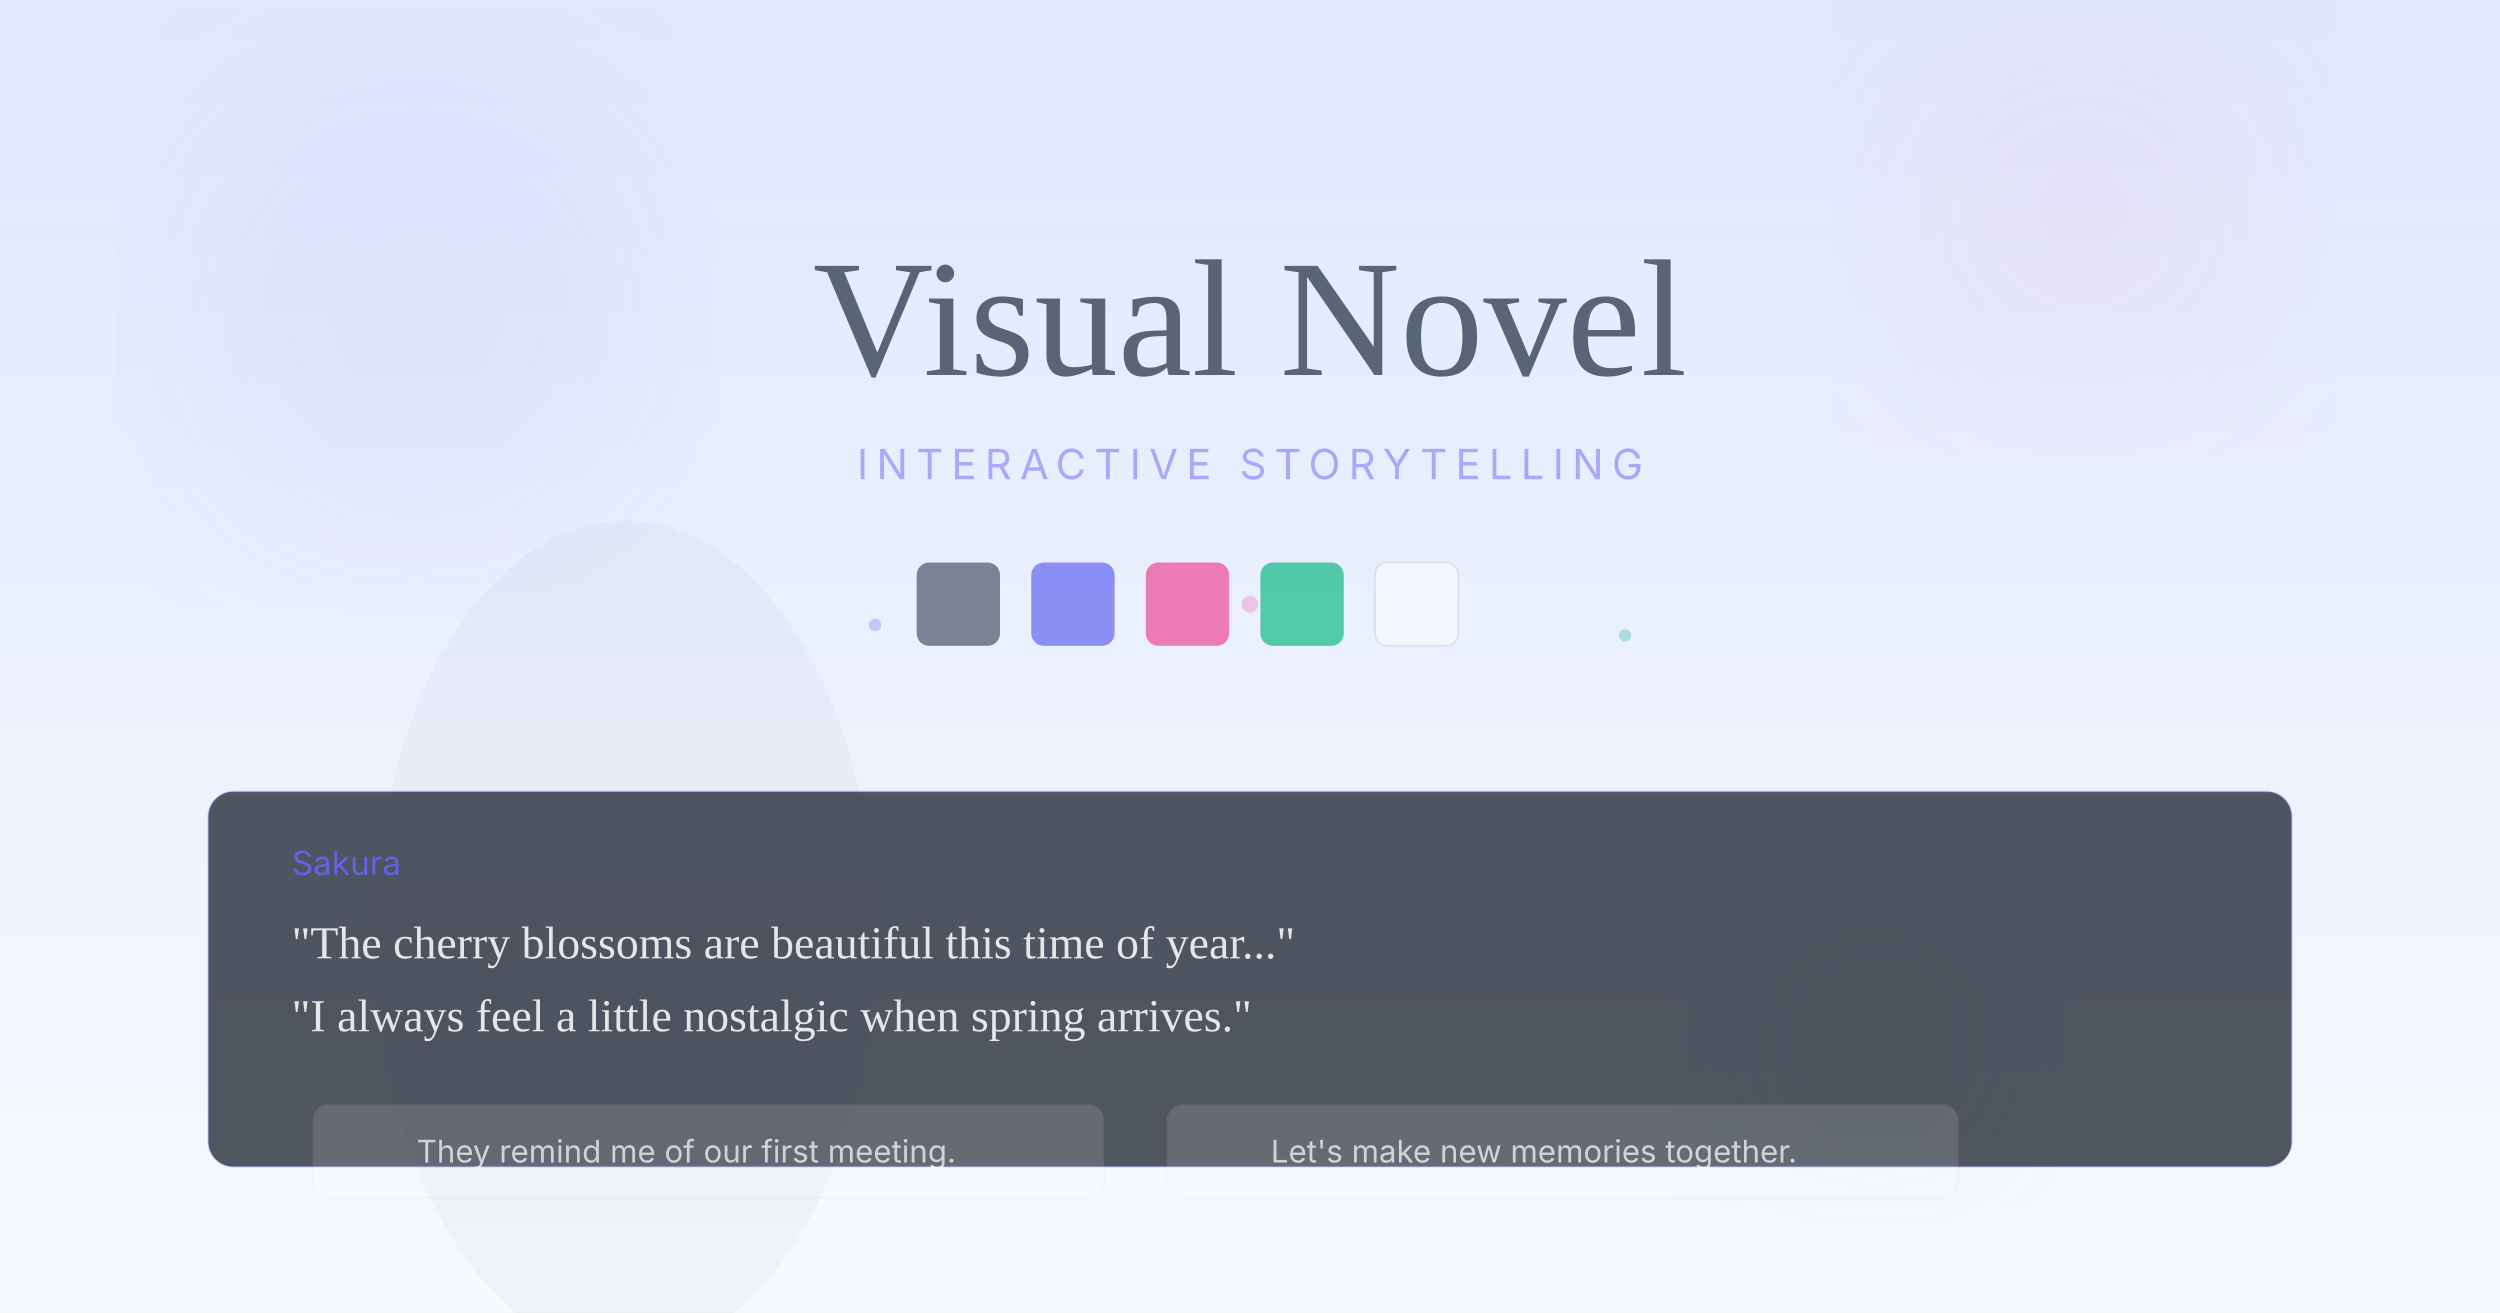
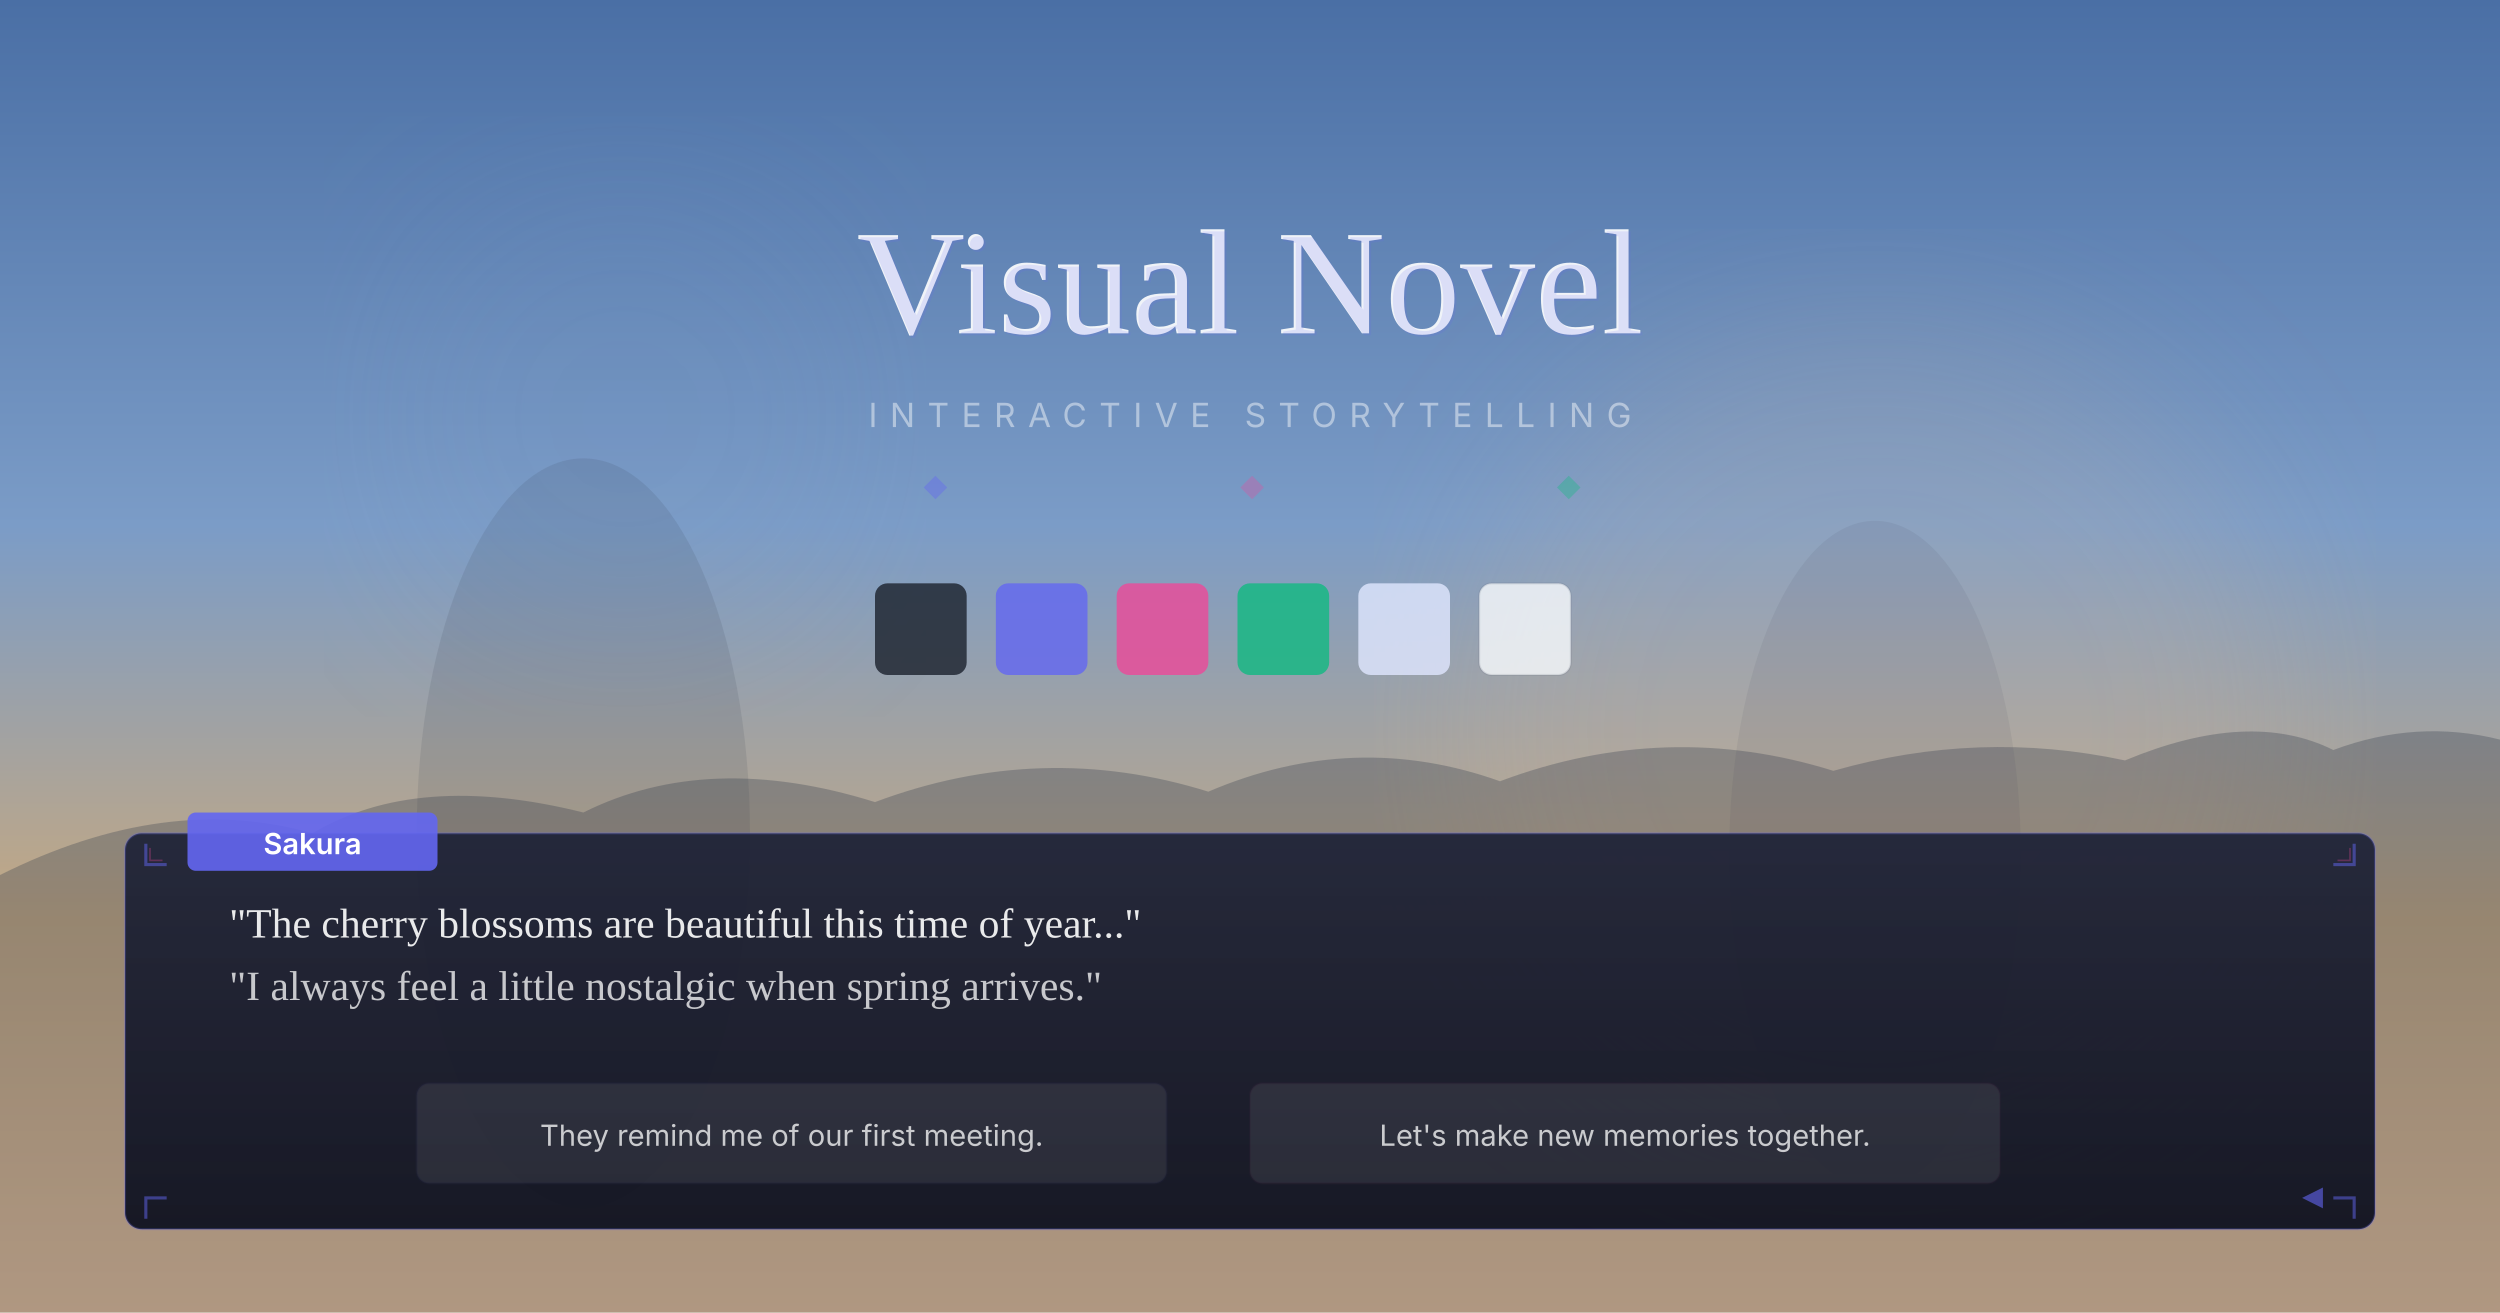
<svg xmlns="http://www.w3.org/2000/svg" width="1200" height="630" viewBox="0 0 1200 630" fill="none">
  <defs>
-     <linearGradient id="vnBg" x1="0" y1="0" x2="0" y2="1">
-       <stop offset="0%" stop-color="#e0e7ff" />
-       <stop offset="100%" stop-color="#f7fafc" />
+     <linearGradient id="vnSkyBg" x1="0" y1="0" x2="0" y2="1">
+       <stop offset="0%" stop-color="#4a6fa5" />
+       <stop offset="40%" stop-color="#7b9cc7" />
+       <stop offset="70%" stop-color="#c4a882" />
+       <stop offset="100%" stop-color="#e8c19a" />
    </linearGradient>
-     <filter id="vnBlur">
+     <linearGradient id="vnDialogGrad" x1="0" y1="0" x2="0" y2="1">
+       <stop offset="0%" stop-color="#1a1f35" stop-opacity="0.9" />
+       <stop offset="100%" stop-color="#0f1220" stop-opacity="0.95" />
+     </linearGradient>
+     <filter id="vnSoftBlur">
      <feGaussianBlur stdDeviation="40" />
    </filter>
+     <filter id="vnGlow">
+       <feGaussianBlur stdDeviation="2" />
+     </filter>
  </defs>
-   <rect width="1200" height="630" fill="url(#vnBg)" />
-   <circle cx="200" cy="150" r="120" fill="#6366f1" opacity="0.06" filter="url(#vnBlur)" />
-   <circle cx="1000" cy="100" r="100" fill="#ec4899" opacity="0.05" filter="url(#vnBlur)" />
-   <circle cx="900" cy="500" r="80" fill="#10b981" opacity="0.04" filter="url(#vnBlur)" />
-   <ellipse cx="300" cy="450" rx="120" ry="200" fill="#4a5568" opacity="0.04" />
-   <rect x="100" y="380" width="1000" height="180" rx="12" fill="#1a202c" opacity="0.75" />
-   <rect x="100" y="380" width="1000" height="180" rx="12" stroke="#6366f1" stroke-width="1" opacity="0.2" fill="none" />
-   <text x="140" y="420" font-family="system-ui, -apple-system, sans-serif" font-size="16" fill="#6366f1" opacity="0.9">Sakura</text>
-   <text x="140" y="460" font-family="Georgia, 'Times New Roman', serif" font-size="22" fill="#ffffff" opacity="0.85">"The cherry blossoms are beautiful this time of year..."</text>
-   <text x="140" y="495" font-family="Georgia, 'Times New Roman', serif" font-size="22" fill="#ffffff" opacity="0.85">"I always feel a little nostalgic when spring arrives."</text>
-   <rect x="150" y="530" width="380" height="45" rx="8" fill="#ffffff" opacity="0.12" stroke="#6366f1" stroke-width="1" stroke-opacity="0.3" />
-   <text x="200" y="558" font-family="system-ui, -apple-system, sans-serif" font-size="15" fill="#ffffff" opacity="0.7">They remind me of our first meeting.</text>
-   <rect x="560" y="530" width="380" height="45" rx="8" fill="#ffffff" opacity="0.12" stroke="#ec4899" stroke-width="1" stroke-opacity="0.3" />
-   <text x="610" y="558" font-family="system-ui, -apple-system, sans-serif" font-size="15" fill="#ffffff" opacity="0.7">Let's make new memories together.</text>
-   <text x="600" y="180" font-family="Georgia, 'Times New Roman', serif" font-size="80" font-weight="400" fill="#4a5568" text-anchor="middle" opacity="0.9">Visual Novel</text>
-   <text x="600" y="230" font-family="system-ui, -apple-system, sans-serif" font-size="20" fill="#6366f1" text-anchor="middle" opacity="0.5" letter-spacing="4">INTERACTIVE STORYTELLING</text>
-   <circle cx="420" cy="300" r="3" fill="#6366f1" opacity="0.3" />
-   <circle cx="600" cy="290" r="4" fill="#ec4899" opacity="0.25" />
-   <circle cx="780" cy="305" r="3" fill="#10b981" opacity="0.3" />
-   <rect x="440" y="270" width="40" height="40" rx="6" fill="#4a5568" opacity="0.7" />
-   <rect x="495" y="270" width="40" height="40" rx="6" fill="#6366f1" opacity="0.7" />
-   <rect x="550" y="270" width="40" height="40" rx="6" fill="#ec4899" opacity="0.7" />
-   <rect x="605" y="270" width="40" height="40" rx="6" fill="#10b981" opacity="0.7" />
-   <rect x="660" y="270" width="40" height="40" rx="6" fill="#f7fafc" opacity="0.7" stroke="#4a5568" stroke-width="1" stroke-opacity="0.15" />
+   <rect width="1200" height="630" fill="url(#vnSkyBg)" />
+   <circle cx="900" cy="350" r="200" fill="#e8c19a" opacity="0.15" filter="url(#vnSoftBlur)" />
+   <circle cx="300" cy="200" r="120" fill="#7b9cc7" opacity="0.1" filter="url(#vnSoftBlur)" />
+   <path d="M0 420 Q80 380, 150 400 Q200 370, 280 390 Q340 360, 420 385 Q500 355, 580 380 Q650 350, 720 375 Q800 345, 880 370 Q950 350, 1020 365 Q1080 340, 1120 360 Q1160 345, 1200 355 L1200 630 L0 630Z" fill="#2d3748" opacity="0.3" />
+   <ellipse cx="280" cy="400" rx="80" ry="180" fill="#2d3748" opacity="0.12" />
+   <ellipse cx="900" cy="410" rx="70" ry="160" fill="#2d3748" opacity="0.08" />
+   <rect x="60" y="400" width="1080" height="190" rx="8" fill="url(#vnDialogGrad)" />
+   <rect x="60" y="400" width="1080" height="190" rx="8" stroke="#6366f1" stroke-width="1" stroke-opacity="0.25" fill="none" />
+   <path d="M70 405 L70 415 L80 415" stroke="#6366f1" stroke-width="1.5" stroke-opacity="0.5" fill="none" />
+   <path d="M72 407 L72 413 L78 413" stroke="#ec4899" stroke-width="0.8" stroke-opacity="0.3" fill="none" />
+   <path d="M1130 405 L1130 415 L1120 415" stroke="#6366f1" stroke-width="1.5" stroke-opacity="0.5" fill="none" />
+   <path d="M1128 407 L1128 413 L1122 413" stroke="#ec4899" stroke-width="0.8" stroke-opacity="0.3" fill="none" />
+   <path d="M70 585 L70 575 L80 575" stroke="#6366f1" stroke-width="1.5" stroke-opacity="0.5" fill="none" />
+   <path d="M1130 585 L1130 575 L1120 575" stroke="#6366f1" stroke-width="1.5" stroke-opacity="0.5" fill="none" />
+   <rect x="90" y="390" width="120" height="28" rx="4" fill="#6366f1" opacity="0.9" />
+   <text x="150" y="410" font-family="system-ui, -apple-system, sans-serif" font-size="14" font-weight="600" fill="#ffffff" text-anchor="middle">Sakura</text>
+   <text x="110" y="450" font-family="Georgia, 'Times New Roman', serif" font-size="20" fill="#ffffff" opacity="0.9">"The cherry blossoms are beautiful this time of year..."</text>
+   <text x="110" y="480" font-family="Georgia, 'Times New Roman', serif" font-size="20" fill="#ffffff" opacity="0.75">"I always feel a little nostalgic when spring arrives."</text>
+   <polygon points="1105,575 1115,570 1115,580" fill="#6366f1" opacity="0.6" />
+   <rect x="200" y="520" width="360" height="48" rx="6" fill="#ffffff" opacity="0.08" stroke="#6366f1" stroke-width="1" stroke-opacity="0.35" />
+   <text x="380" y="550" font-family="system-ui, -apple-system, sans-serif" font-size="14" fill="#ffffff" text-anchor="middle" opacity="0.75">They remind me of our first meeting.</text>
+   <rect x="600" y="520" width="360" height="48" rx="6" fill="#ffffff" opacity="0.08" stroke="#ec4899" stroke-width="1" stroke-opacity="0.35" />
+   <text x="780" y="550" font-family="system-ui, -apple-system, sans-serif" font-size="14" fill="#ffffff" text-anchor="middle" opacity="0.75">Let's make new memories together.</text>
+   <text x="600" y="160" font-family="Georgia, 'Times New Roman', serif" font-size="72" font-weight="400" fill="#ffffff" text-anchor="middle" opacity="0.9">Visual Novel</text>
+   <text x="601" y="161" font-family="Georgia, 'Times New Roman', serif" font-size="72" font-weight="400" fill="#6366f1" text-anchor="middle" opacity="0.15">Visual Novel</text>
+   <text x="600" y="205" font-family="system-ui, -apple-system, sans-serif" font-size="16" fill="#ffffff" text-anchor="middle" opacity="0.45" letter-spacing="6">INTERACTIVE STORYTELLING</text>
+   <rect x="445" y="230" width="8" height="8" fill="#6366f1" opacity="0.4" transform="rotate(45 449 234)" />
+   <rect x="597" y="230" width="8" height="8" fill="#ec4899" opacity="0.3" transform="rotate(45 601 234)" />
+   <rect x="749" y="230" width="8" height="8" fill="#10b981" opacity="0.35" transform="rotate(45 753 234)" />
+   <rect x="420" y="280" width="44" height="44" rx="6" fill="#1a202c" opacity="0.8" />
+   <rect x="478" y="280" width="44" height="44" rx="6" fill="#6366f1" opacity="0.8" />
+   <rect x="536" y="280" width="44" height="44" rx="6" fill="#ec4899" opacity="0.8" />
+   <rect x="594" y="280" width="44" height="44" rx="6" fill="#10b981" opacity="0.8" />
+   <rect x="652" y="280" width="44" height="44" rx="6" fill="#e0e7ff" opacity="0.8" />
+   <rect x="710" y="280" width="44" height="44" rx="6" fill="#f7fafc" opacity="0.8" stroke="#4a5568" stroke-width="1" stroke-opacity="0.15" />
</svg>
